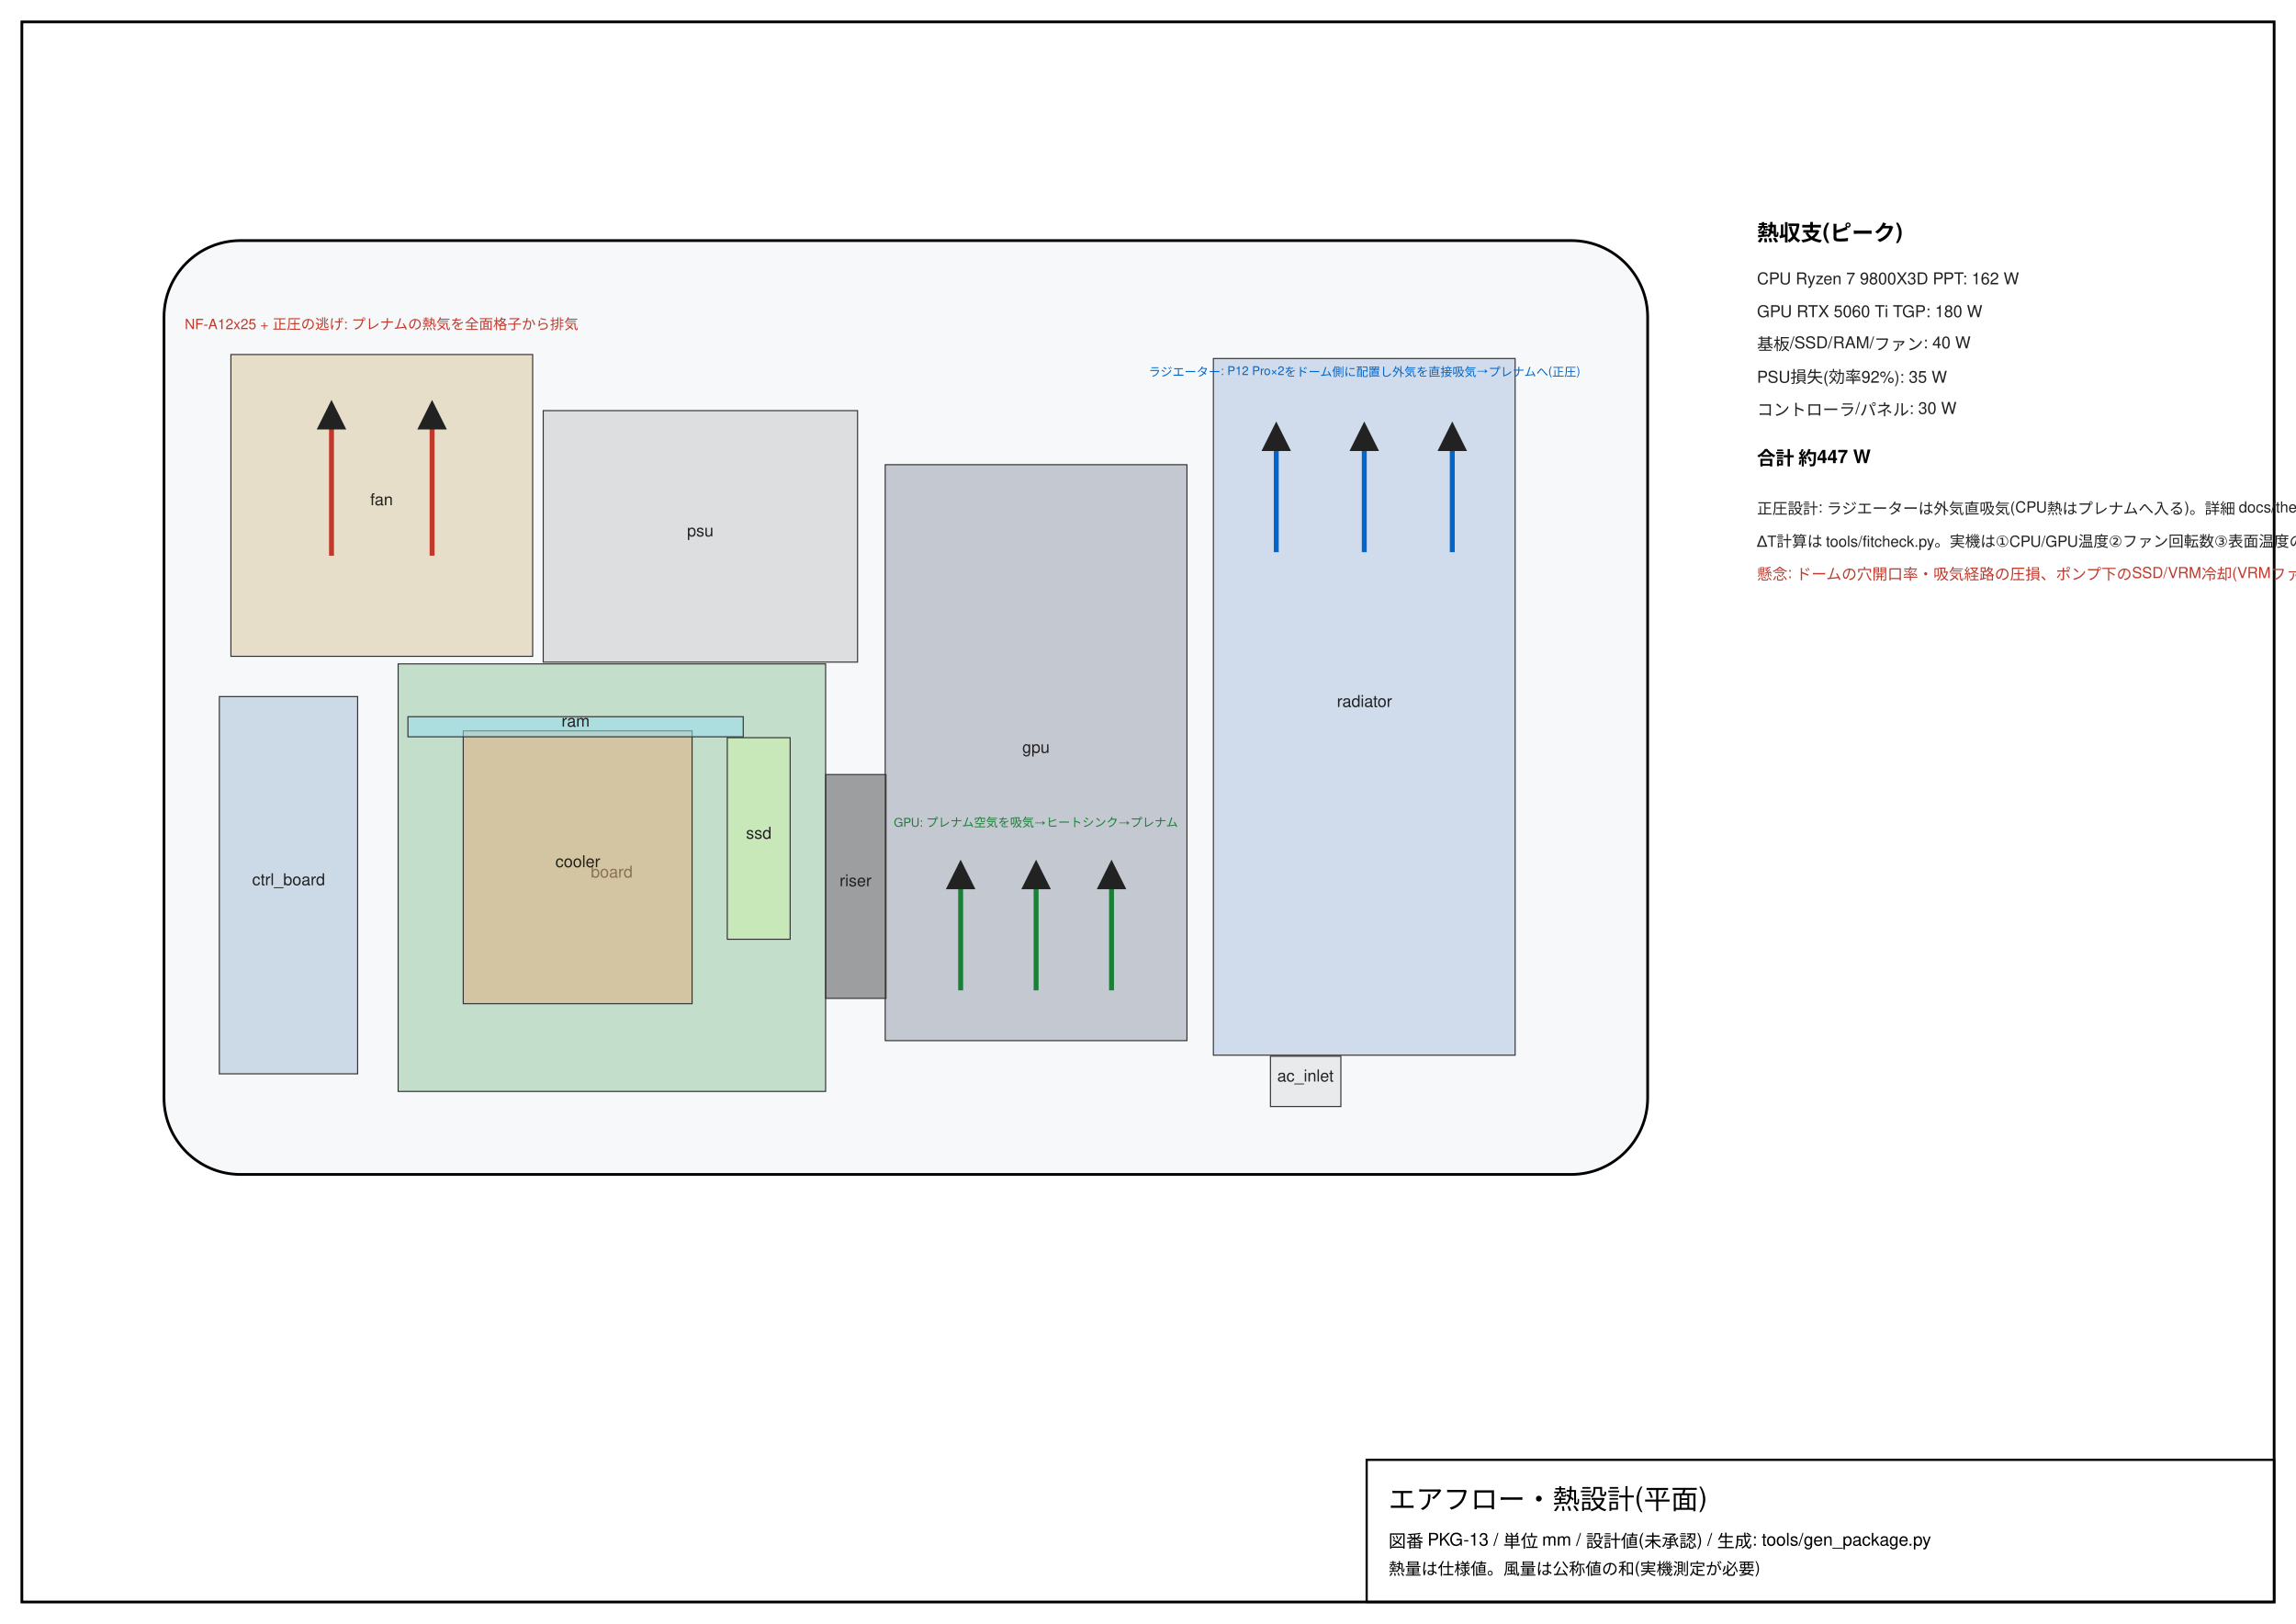
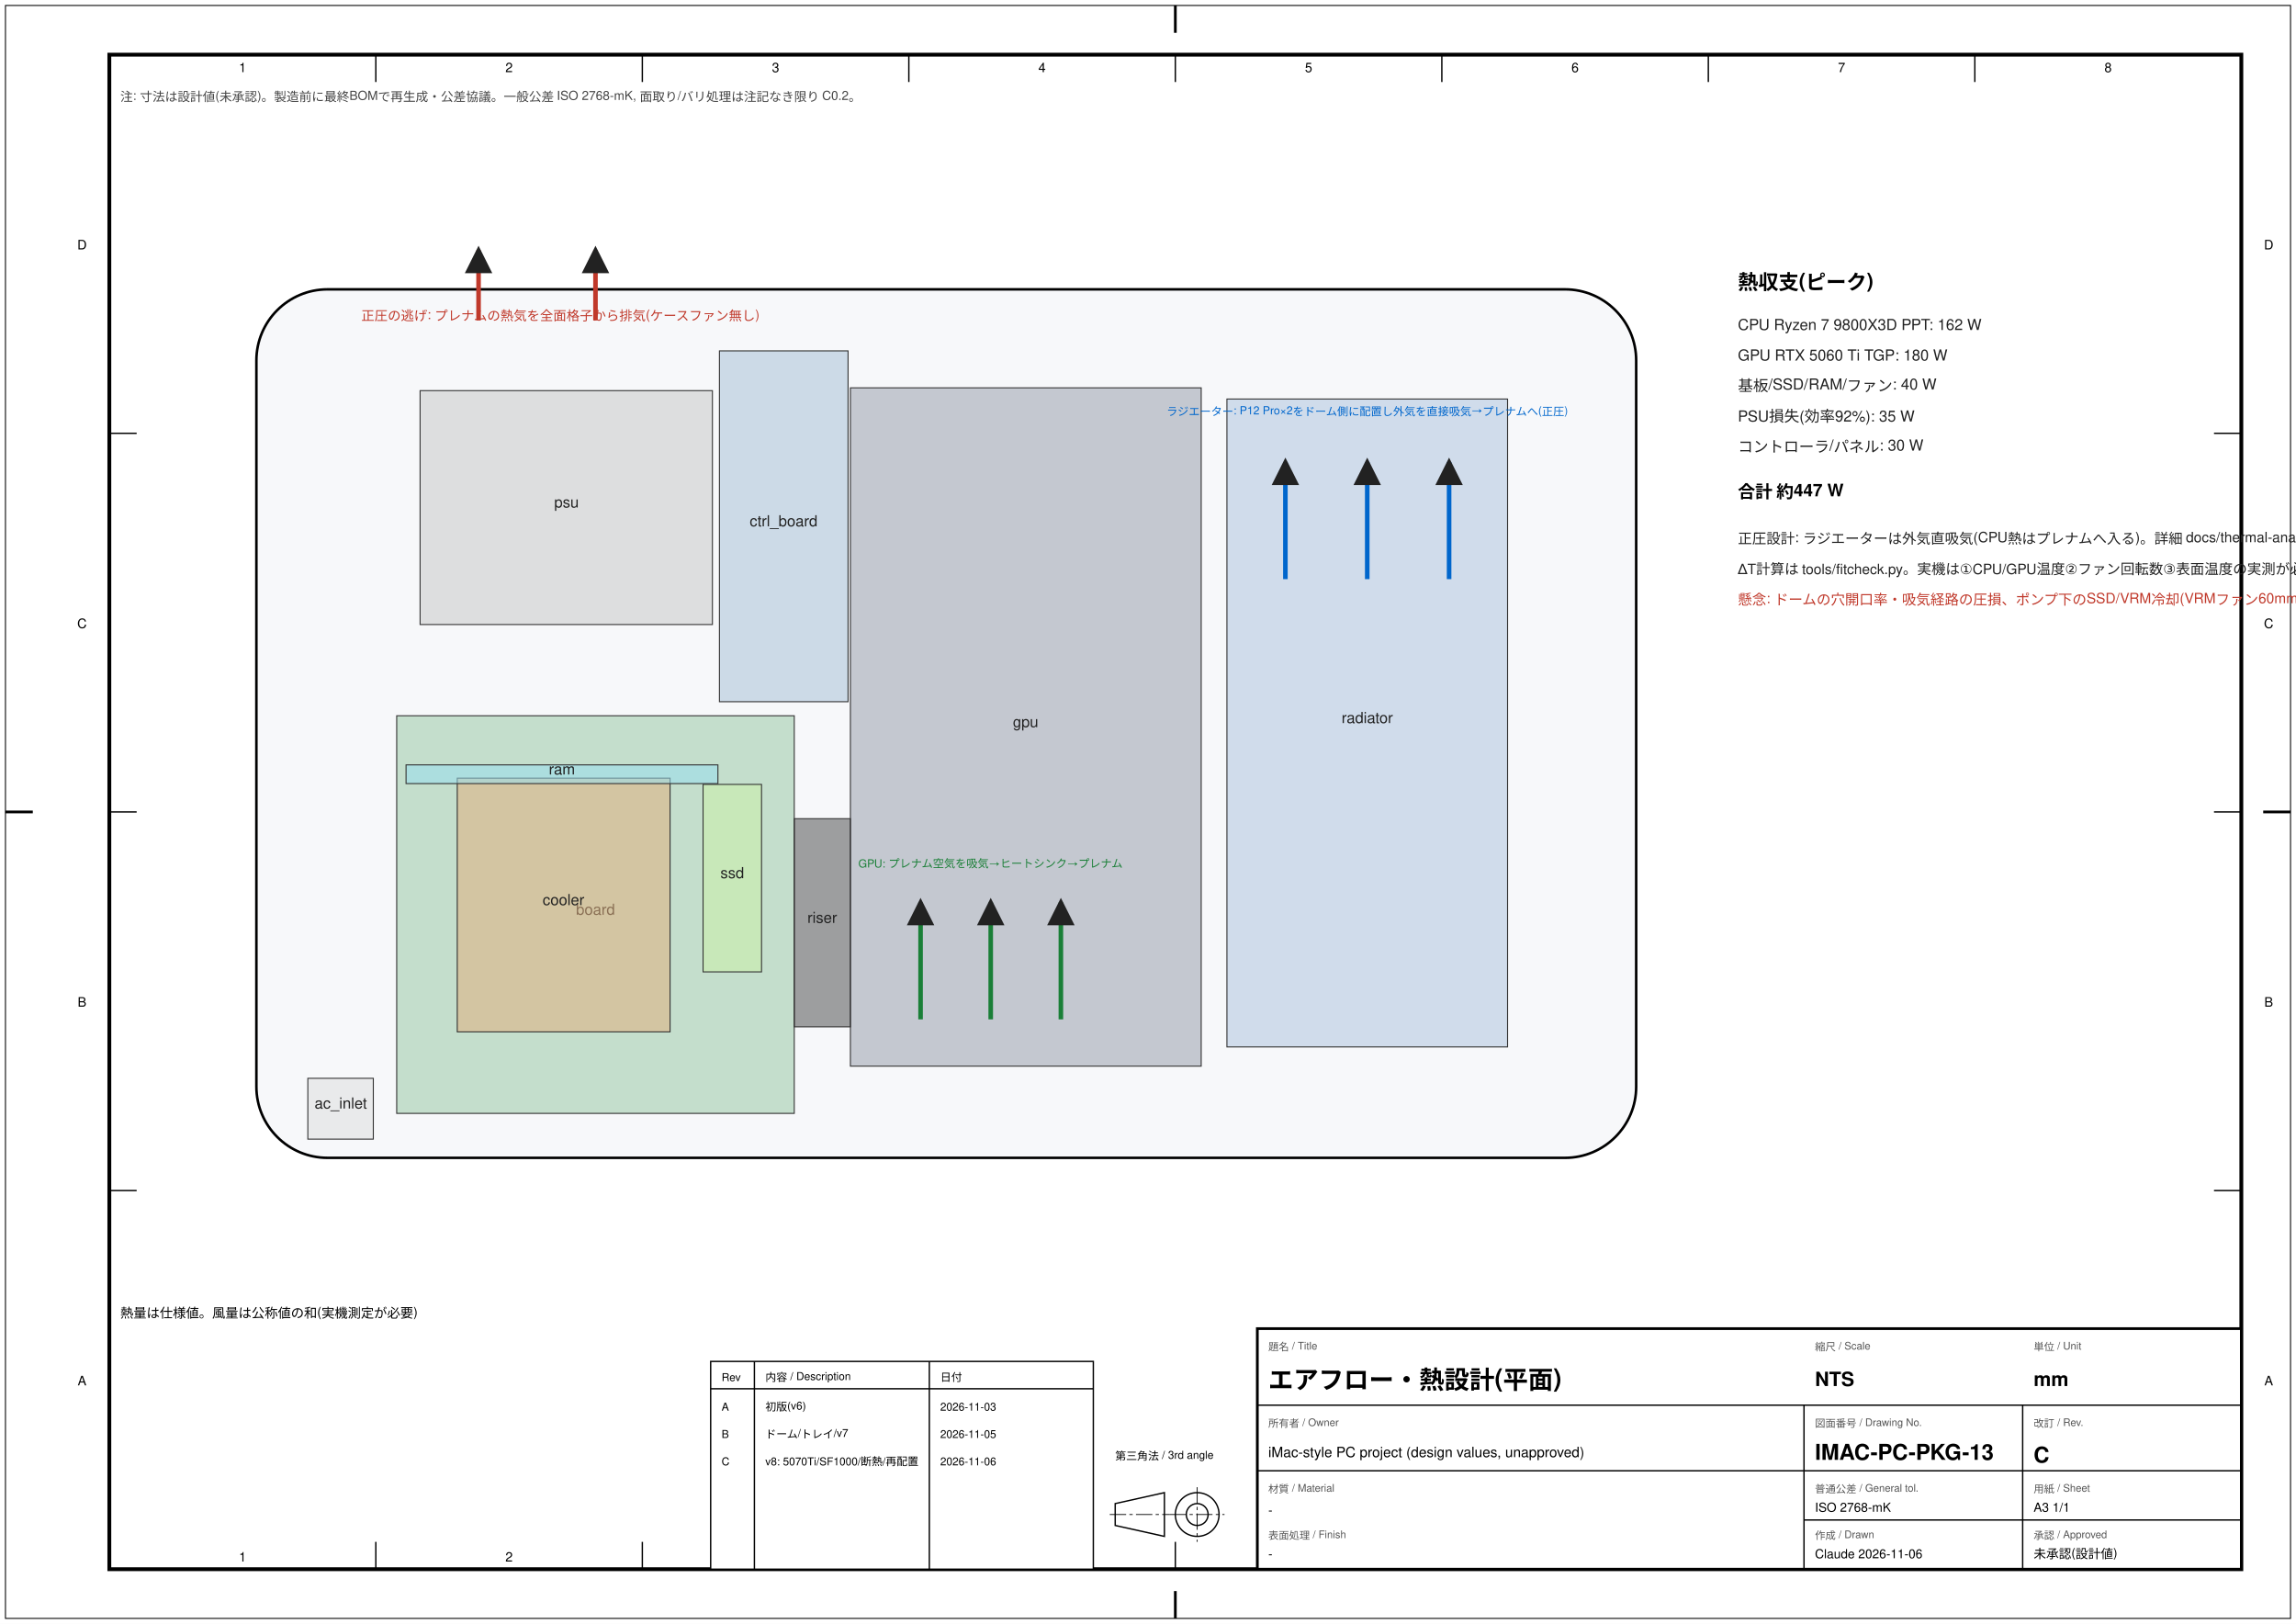
<svg xmlns="http://www.w3.org/2000/svg" viewBox="0 0 420 297" font-family="Helvetica,Arial,sans-serif">
  <defs>
    <marker id="ar" markerWidth="6" markerHeight="6" refX="5" refY="3" orient="auto">
      <path d="M0,0 L6,3 L0,6 z" fill="#222" />
    </marker>
    <marker id="ag" markerWidth="6" markerHeight="6" refX="5" refY="3" orient="auto">
      <path d="M0,0 L6,3 L0,6 z" fill="#1a7f37" />
    </marker>
  </defs>
  <rect width="100%" height="100%" fill="#fff" />
-   <rect x="4" y="4" width="412" height="289" fill="none" stroke="#000" stroke-width=".5" />
-   <rect x="250" y="267" width="166" height="26" fill="none" stroke="#000" stroke-width=".4" />
-   <text x="254" y="276" font-size="5">エアフロー・熱設計(平面)</text>
-   <text x="254" y="283" font-size="3.2">図番 PKG-13 / 単位 mm / 設計値(未承認) / 生成: tools/gen_package.py</text>
-   <text x="254" y="288" font-size="3">熱量は仕様値。風量は公称値の和(実機測定が必要)</text>
-   <rect x="30.00" y="44.00" width="271.40" height="170.80" rx="14" fill="#f7f8fa" fill-opacity="1" stroke="#000" stroke-width="0.5" />
-   <rect x="72.83" y="121.42" width="78.20" height="78.20" rx="0" fill="#9ac8a6" fill-opacity="0.55" stroke="#333" stroke-width="0.2" />
-   <text x="111.9" y="160.5" font-size="3" text-anchor="middle" fill="#222">board</text>
-   <rect x="84.74" y="133.67" width="41.86" height="49.90" rx="0" fill="#e0b080" fill-opacity="0.55" stroke="#333" stroke-width="0.2" />
-   <text x="105.7" y="158.6" font-size="3" text-anchor="middle" fill="#222">cooler</text>
-   <rect x="221.96" y="65.57" width="55.20" height="127.42" rx="0" fill="#b0c4de" fill-opacity="0.55" stroke="#333" stroke-width="0.2" />
-   <text x="249.6" y="129.3" font-size="3" text-anchor="middle" fill="#222">radiator</text>
-   <rect x="161.93" y="84.99" width="55.20" height="105.34" rx="0" fill="#9aa0ad" fill-opacity="0.55" stroke="#333" stroke-width="0.2" />
-   <text x="189.5" y="137.7" font-size="3" text-anchor="middle" fill="#222">gpu</text>
-   <rect x="151.03" y="141.66" width="11.04" height="40.94" rx="0" fill="#555" fill-opacity="0.55" stroke="#333" stroke-width="0.2" />
-   <text x="156.5" y="162.1" font-size="3" text-anchor="middle" fill="#222">riser</text>
-   <rect x="99.37" y="75.10" width="57.50" height="46.00" rx="0" fill="#c8c8c8" fill-opacity="0.55" stroke="#333" stroke-width="0.2" />
-   <text x="128.1" y="98.1" font-size="3" text-anchor="middle" fill="#222">psu</text>
-   <rect x="42.24" y="64.84" width="55.20" height="55.20" rx="0" fill="#d9c8a0" fill-opacity="0.55" stroke="#333" stroke-width="0.2" />
-   <text x="69.8" y="92.4" font-size="3" text-anchor="middle" fill="#222">fan</text>
-   <rect x="40.12" y="127.40" width="25.30" height="69.00" rx="0" fill="#a9c0d6" fill-opacity="0.55" stroke="#333" stroke-width="0.2" />
-   <text x="52.8" y="161.9" font-size="3" text-anchor="middle" fill="#222">ctrl_board</text>
-   <rect x="133.04" y="134.92" width="11.50" height="36.87" rx="0" fill="#ccf0aa" fill-opacity="0.55" stroke="#333" stroke-width="0.2" />
-   <text x="138.8" y="153.4" font-size="3" text-anchor="middle" fill="#222">ssd</text>
-   <rect x="74.62" y="131.08" width="61.34" height="3.68" rx="0" fill="#99ddee" fill-opacity="0.55" stroke="#333" stroke-width="0.2" />
-   <text x="105.3" y="132.9" font-size="3" text-anchor="middle" fill="#222">ram</text>
-   <rect x="232.40" y="193.18" width="12.88" height="9.20" rx="0" fill="#ddd" fill-opacity="0.55" stroke="#333" stroke-width="0.2" />
-   <text x="238.8" y="197.8" font-size="3" text-anchor="middle" fill="#222">ac_inlet</text>
-   <line x1="175.73" y1="181.13" x2="175.73" y2="158.13" stroke="#1a7f37" stroke-width="0.9" marker-end="url(#ar)" />
-   <line x1="189.53" y1="181.13" x2="189.53" y2="158.13" stroke="#1a7f37" stroke-width="0.9" marker-end="url(#ar)" />
-   <line x1="203.33" y1="181.13" x2="203.33" y2="158.13" stroke="#1a7f37" stroke-width="0.9" marker-end="url(#ar)" />
-   <text x="189.5" y="151.2" font-size="2.2" text-anchor="middle" fill="#1a7f37">GPU: プレナム空気を吸気→ヒートシンク→プレナム</text>
-   <line x1="233.46" y1="100.99" x2="233.46" y2="77.99" stroke="#06c" stroke-width="0.9" marker-end="url(#ar)" />
-   <line x1="249.56" y1="100.99" x2="249.56" y2="77.99" stroke="#06c" stroke-width="0.9" marker-end="url(#ar)" />
-   <line x1="265.66" y1="100.99" x2="265.66" y2="77.99" stroke="#06c" stroke-width="0.9" marker-end="url(#ar)" />
-   <text x="249.6" y="68.8" font-size="2.2" text-anchor="middle" fill="#06c">ラジエーター: P12 Pro×2をドーム側に配置し外気を直接吸気→プレナムへ(正圧)</text>
-   <line x1="60.64" y1="101.64" x2="60.64" y2="74.04" stroke="#c0392b" stroke-width="0.9" marker-end="url(#ar)" />
-   <line x1="79.04" y1="101.64" x2="79.04" y2="74.04" stroke="#c0392b" stroke-width="0.9" marker-end="url(#ar)" />
-   <text x="69.8" y="60.2" font-size="2.6" text-anchor="middle" fill="#c0392b">NF-A12x25 + 正圧の逃げ: プレナムの熱気を全面格子から排気</text>
-   <text x="321.4" y="44.0" font-size="4" text-anchor="start" fill="#000" font-weight="bold">熱収支(ピーク)</text>
-   <text x="321.4" y="52.0" font-size="3" text-anchor="start" fill="#222">CPU Ryzen 7 9800X3D PPT: 162 W</text>
-   <text x="321.4" y="58.0" font-size="3" text-anchor="start" fill="#222">GPU RTX 5060 Ti TGP: 180 W</text>
-   <text x="321.4" y="64.0" font-size="3" text-anchor="start" fill="#222">基板/SSD/RAM/ファン: 40 W</text>
-   <text x="321.4" y="70.0" font-size="3" text-anchor="start" fill="#222">PSU損失(効率92%): 35 W</text>
-   <text x="321.4" y="76.0" font-size="3" text-anchor="start" fill="#222">コントローラ/パネル: 30 W</text>
-   <text x="321.4" y="85.0" font-size="3.4" text-anchor="start" fill="#000" font-weight="bold">合計 約447 W</text>
-   <text x="321.4" y="94.0" font-size="2.8" text-anchor="start" fill="#222">正圧設計: ラジエーターは外気直吸気(CPU熱はプレナムへ入る)。詳細 docs/thermal-analysis.md</text>
-   <text x="321.4" y="100.0" font-size="2.8" text-anchor="start" fill="#222">ΔT計算は tools/fitcheck.py。実機は①CPU/GPU温度②ファン回転数③表面温度の実測が必須(未測定)。</text>
-   <text x="321.4" y="106.0" font-size="2.8" text-anchor="start" fill="#c0392b">懸念: ドームの穴開口率・吸気経路の圧損、ポンプ下のSSD/VRM冷却(VRMファン60mm付き)。</text>
+   <rect x="1" y="1" width="418" height="295" fill="none" stroke="#000" stroke-width=".18" />
+   <rect x="20" y="10" width="390" height="277" fill="none" stroke="#000" stroke-width=".7" />
+   <line x1="68.75" y1="10" x2="68.75" y2="15" stroke="#000" stroke-width="0.25" />
+   <line x1="68.75" y1="287" x2="68.75" y2="282" stroke="#000" stroke-width="0.25" />
+   <text x="44.38" y="13.20" font-size="2.4" text-anchor="middle" font-weight="normal" fill="#000">1</text>
+   <text x="44.38" y="285.60" font-size="2.4" text-anchor="middle" font-weight="normal" fill="#000">1</text>
+   <line x1="117.5" y1="10" x2="117.5" y2="15" stroke="#000" stroke-width="0.25" />
+   <line x1="117.5" y1="287" x2="117.5" y2="282" stroke="#000" stroke-width="0.25" />
+   <text x="93.12" y="13.20" font-size="2.4" text-anchor="middle" font-weight="normal" fill="#000">2</text>
+   <text x="93.12" y="285.60" font-size="2.4" text-anchor="middle" font-weight="normal" fill="#000">2</text>
+   <line x1="166.25" y1="10" x2="166.25" y2="15" stroke="#000" stroke-width="0.25" />
+   <line x1="166.25" y1="287" x2="166.25" y2="282" stroke="#000" stroke-width="0.25" />
+   <text x="141.88" y="13.20" font-size="2.4" text-anchor="middle" font-weight="normal" fill="#000">3</text>
+   <text x="141.88" y="285.60" font-size="2.4" text-anchor="middle" font-weight="normal" fill="#000">3</text>
+   <line x1="215.0" y1="10" x2="215.0" y2="15" stroke="#000" stroke-width="0.25" />
+   <line x1="215.0" y1="287" x2="215.0" y2="282" stroke="#000" stroke-width="0.25" />
+   <text x="190.62" y="13.20" font-size="2.4" text-anchor="middle" font-weight="normal" fill="#000">4</text>
+   <text x="190.62" y="285.60" font-size="2.4" text-anchor="middle" font-weight="normal" fill="#000">4</text>
+   <line x1="263.75" y1="10" x2="263.75" y2="15" stroke="#000" stroke-width="0.25" />
+   <line x1="263.75" y1="287" x2="263.75" y2="282" stroke="#000" stroke-width="0.25" />
+   <text x="239.38" y="13.20" font-size="2.4" text-anchor="middle" font-weight="normal" fill="#000">5</text>
+   <text x="239.38" y="285.60" font-size="2.4" text-anchor="middle" font-weight="normal" fill="#000">5</text>
+   <line x1="312.5" y1="10" x2="312.5" y2="15" stroke="#000" stroke-width="0.25" />
+   <line x1="312.5" y1="287" x2="312.5" y2="282" stroke="#000" stroke-width="0.25" />
+   <text x="288.12" y="13.20" font-size="2.4" text-anchor="middle" font-weight="normal" fill="#000">6</text>
+   <text x="288.12" y="285.60" font-size="2.4" text-anchor="middle" font-weight="normal" fill="#000">6</text>
+   <line x1="361.25" y1="10" x2="361.25" y2="15" stroke="#000" stroke-width="0.25" />
+   <line x1="361.25" y1="287" x2="361.25" y2="282" stroke="#000" stroke-width="0.25" />
+   <text x="336.88" y="13.20" font-size="2.4" text-anchor="middle" font-weight="normal" fill="#000">7</text>
+   <text x="336.88" y="285.60" font-size="2.4" text-anchor="middle" font-weight="normal" fill="#000">7</text>
+   <text x="385.62" y="13.20" font-size="2.4" text-anchor="middle" font-weight="normal" fill="#000">8</text>
+   <text x="385.62" y="285.60" font-size="2.4" text-anchor="middle" font-weight="normal" fill="#000">8</text>
+   <line x1="20" y1="79.25" x2="25" y2="79.25" stroke="#000" stroke-width="0.25" />
+   <line x1="410" y1="79.25" x2="405" y2="79.25" stroke="#000" stroke-width="0.25" />
+   <line x1="20" y1="148.5" x2="25" y2="148.5" stroke="#000" stroke-width="0.25" />
+   <line x1="410" y1="148.5" x2="405" y2="148.5" stroke="#000" stroke-width="0.25" />
+   <line x1="20" y1="217.75" x2="25" y2="217.75" stroke="#000" stroke-width="0.25" />
+   <line x1="410" y1="217.75" x2="405" y2="217.75" stroke="#000" stroke-width="0.25" />
+   <text x="15.00" y="45.62" font-size="2.4" text-anchor="middle" font-weight="normal" fill="#000">D</text>
+   <text x="415.00" y="45.62" font-size="2.4" text-anchor="middle" font-weight="normal" fill="#000">D</text>
+   <text x="15.00" y="114.88" font-size="2.4" text-anchor="middle" font-weight="normal" fill="#000">C</text>
+   <text x="415.00" y="114.88" font-size="2.4" text-anchor="middle" font-weight="normal" fill="#000">C</text>
+   <text x="15.00" y="184.12" font-size="2.4" text-anchor="middle" font-weight="normal" fill="#000">B</text>
+   <text x="415.00" y="184.12" font-size="2.4" text-anchor="middle" font-weight="normal" fill="#000">B</text>
+   <text x="15.00" y="253.38" font-size="2.4" text-anchor="middle" font-weight="normal" fill="#000">A</text>
+   <text x="415.00" y="253.38" font-size="2.4" text-anchor="middle" font-weight="normal" fill="#000">A</text>
+   <line x1="1" y1="148.5" x2="6" y2="148.5" stroke="#000" stroke-width="0.5" />
+   <line x1="414" y1="148.5" x2="419" y2="148.5" stroke="#000" stroke-width="0.5" />
+   <line x1="215.0" y1="1" x2="215.0" y2="6" stroke="#000" stroke-width="0.5" />
+   <line x1="215.0" y1="291" x2="215.0" y2="296" stroke="#000" stroke-width="0.5" />
+   <rect x="230" y="243" width="180" height="44" fill="#fff" stroke="#000" stroke-width=".5" />
+   <line x1="230" y1="257" x2="410" y2="257" stroke="#000" stroke-width="0.25" />
+   <line x1="230" y1="269" x2="410" y2="269" stroke="#000" stroke-width="0.25" />
+   <line x1="330" y1="257" x2="330" y2="287" stroke="#000" stroke-width="0.25" />
+   <line x1="370" y1="257" x2="370" y2="287" stroke="#000" stroke-width="0.25" />
+   <line x1="330" y1="278" x2="410" y2="278" stroke="#000" stroke-width="0.25" />
+   <text x="232.00" y="247.00" font-size="1.9" text-anchor="start" font-weight="normal" fill="#555">題名 / Title</text>
+   <text x="232.00" y="254.00" font-size="4.6" text-anchor="start" font-weight="bold" fill="#000">エアフロー・熱設計(平面)</text>
+   <text x="232.00" y="261.00" font-size="1.9" text-anchor="start" font-weight="normal" fill="#555">所有者 / Owner</text>
+   <text x="232.00" y="266.50" font-size="2.6" text-anchor="start" font-weight="normal" fill="#000">iMac-style PC project (design values, unapproved)</text>
+   <text x="232.00" y="273.00" font-size="1.9" text-anchor="start" font-weight="normal" fill="#555">材質 / Material</text>
+   <text x="232.00" y="277.00" font-size="2.3" text-anchor="start" font-weight="normal" fill="#000">-</text>
+   <text x="232.00" y="281.50" font-size="1.9" text-anchor="start" font-weight="normal" fill="#555">表面処理 / Finish</text>
+   <text x="232.00" y="285.00" font-size="2.3" text-anchor="start" font-weight="normal" fill="#000">-</text>
+   <text x="332.00" y="261.00" font-size="1.9" text-anchor="start" font-weight="normal" fill="#555">図面番号 / Drawing No.</text>
+   <text x="332.00" y="267.00" font-size="4.0" text-anchor="start" font-weight="bold" fill="#000">IMAC-PC-PKG-13</text>
+   <text x="332.00" y="273.00" font-size="1.9" text-anchor="start" font-weight="normal" fill="#555">普通公差 / General tol.</text>
+   <text x="332.00" y="276.50" font-size="2.3" text-anchor="start" font-weight="normal" fill="#000">ISO 2768-mK</text>
+   <text x="372.00" y="261.00" font-size="1.9" text-anchor="start" font-weight="normal" fill="#555">改訂 / Rev.</text>
+   <text x="372.00" y="267.50" font-size="4.0" text-anchor="start" font-weight="bold" fill="#000">C</text>
+   <text x="372.00" y="273.00" font-size="1.9" text-anchor="start" font-weight="normal" fill="#555">用紙 / Sheet</text>
+   <text x="372.00" y="276.50" font-size="2.3" text-anchor="start" font-weight="normal" fill="#000">A3  1/1</text>
+   <text x="332.00" y="247.00" font-size="1.9" text-anchor="start" font-weight="normal" fill="#555">縮尺 / Scale</text>
+   <text x="332.00" y="253.50" font-size="3.6" text-anchor="start" font-weight="bold" fill="#000">NTS</text>
+   <text x="372.00" y="247.00" font-size="1.9" text-anchor="start" font-weight="normal" fill="#555">単位 / Unit</text>
+   <text x="372.00" y="253.50" font-size="3.6" text-anchor="start" font-weight="bold" fill="#000">mm</text>
+   <text x="332.00" y="281.50" font-size="1.9" text-anchor="start" font-weight="normal" fill="#555">作成 / Drawn</text>
+   <text x="332.00" y="285.00" font-size="2.3" text-anchor="start" font-weight="normal" fill="#000">Claude 2026-11-06</text>
+   <text x="372.00" y="281.50" font-size="1.9" text-anchor="start" font-weight="normal" fill="#555">承認 / Approved</text>
+   <text x="372.00" y="285.00" font-size="2.3" text-anchor="start" font-weight="normal" fill="#000">未承認(設計値)</text>
+   <g transform="translate(204,273)" stroke="#000" stroke-width=".25" fill="none">
+     <path d="M0,2 L9,0 L9,8 L0,6 Z" />
+     <line x1="-1" y1="4" x2="10" y2="4" stroke="#000" stroke-width="0.15" stroke-dasharray="3,0.6,0.6,0.6" />
+     <circle cx="15" cy="4" r="4" />
+     <circle cx="15" cy="4" r="2" />
+     <line x1="10" y1="4" x2="20" y2="4" stroke="#000" stroke-width="0.15" stroke-dasharray="3,0.6,0.6,0.6" />
+     <line x1="15" y1="-1" x2="15" y2="9" stroke="#000" stroke-width="0.15" stroke-dasharray="3,0.6,0.6,0.6" />
+   </g>
+   <text x="204.00" y="267.00" font-size="2.0" text-anchor="start" font-weight="normal" fill="#000">第三角法 / 3rd angle</text>
+   <rect x="130" y="249" width="70" height="38" fill="#fff" stroke="#000" stroke-width=".25" />
+   <line x1="130" y1="254" x2="200" y2="254" stroke="#000" stroke-width="0.25" />
+   <line x1="138" y1="249" x2="138" y2="287" stroke="#000" stroke-width="0.25" />
+   <line x1="170" y1="249" x2="170" y2="287" stroke="#000" stroke-width="0.25" />
+   <text x="132.00" y="252.60" font-size="2.0" text-anchor="start" font-weight="normal" fill="#000">Rev</text>
+   <text x="140.00" y="252.60" font-size="2.0" text-anchor="start" font-weight="normal" fill="#000">内容 / Description</text>
+   <text x="172.00" y="252.60" font-size="2.0" text-anchor="start" font-weight="normal" fill="#000">日付</text>
+   <text x="132.00" y="258.00" font-size="2.0" text-anchor="start" font-weight="normal" fill="#000">A</text>
+   <text x="140.00" y="258.00" font-size="2.0" text-anchor="start" font-weight="normal" fill="#000">初版(v6)</text>
+   <text x="172.00" y="258.00" font-size="2.0" text-anchor="start" font-weight="normal" fill="#000">2026-11-03</text>
+   <text x="132.00" y="263.00" font-size="2.0" text-anchor="start" font-weight="normal" fill="#000">B</text>
+   <text x="140.00" y="263.00" font-size="2.0" text-anchor="start" font-weight="normal" fill="#000">ドーム/トレイ/v7</text>
+   <text x="172.00" y="263.00" font-size="2.0" text-anchor="start" font-weight="normal" fill="#000">2026-11-05</text>
+   <text x="132.00" y="268.00" font-size="2.0" text-anchor="start" font-weight="normal" fill="#000">C</text>
+   <text x="140.00" y="268.00" font-size="2.0" text-anchor="start" font-weight="normal" fill="#000">v8: 5070Ti/SF1000/断熱/再配置</text>
+   <text x="172.00" y="268.00" font-size="2.0" text-anchor="start" font-weight="normal" fill="#000">2026-11-06</text>
+   <text x="22.00" y="241.00" font-size="2.4" text-anchor="start" font-weight="normal" fill="#000">熱量は仕様値。風量は公称値の和(実機測定が必要)</text>
+   <text x="22.00" y="18.50" font-size="2.3" text-anchor="start" font-weight="normal" fill="#444">注: 寸法は設計値(未承認)。製造前に最終BOMで再生成・公差協議。一般公差 ISO 2768-mK, 面取り/バリ処理は注記なき限り C0.2。</text>
+   <g transform="translate(19,12) scale(0.93)">
+     <rect x="30.00" y="44.00" width="271.40" height="170.80" rx="14" fill="#f7f8fa" fill-opacity="1" stroke="#000" stroke-width="0.5" />
+     <rect x="57.60" y="127.86" width="78.20" height="78.20" rx="0" fill="#9ac8a6" fill-opacity="0.55" stroke="#333" stroke-width="0.2" />
+     <text x="96.7" y="167.0" font-size="3" text-anchor="middle" fill="#222">board</text>
+     <rect x="69.51" y="140.13" width="41.86" height="49.90" rx="0" fill="#e0b080" fill-opacity="0.55" stroke="#333" stroke-width="0.2" />
+     <text x="90.4" y="165.1" font-size="3" text-anchor="middle" fill="#222">cooler</text>
+     <rect x="220.90" y="65.57" width="55.20" height="127.42" rx="0" fill="#b0c4de" fill-opacity="0.55" stroke="#333" stroke-width="0.2" />
+     <text x="248.5" y="129.3" font-size="3" text-anchor="middle" fill="#222">radiator</text>
+     <rect x="146.84" y="63.37" width="69.00" height="133.40" rx="0" fill="#9aa0ad" fill-opacity="0.55" stroke="#333" stroke-width="0.2" />
+     <text x="181.3" y="130.1" font-size="3" text-anchor="middle" fill="#222">gpu</text>
+     <rect x="135.80" y="148.10" width="11.04" height="40.94" rx="0" fill="#555" fill-opacity="0.55" stroke="#333" stroke-width="0.2" />
+     <text x="141.3" y="168.6" font-size="3" text-anchor="middle" fill="#222">riser</text>
+     <rect x="62.20" y="63.92" width="57.50" height="46.00" rx="0" fill="#c8c8c8" fill-opacity="0.55" stroke="#333" stroke-width="0.2" />
+     <text x="91.0" y="86.9" font-size="3" text-anchor="middle" fill="#222">psu</text>
+     <rect x="121.08" y="56.10" width="25.30" height="69.00" rx="0" fill="#a9c0d6" fill-opacity="0.55" stroke="#333" stroke-width="0.2" />
+     <text x="133.7" y="90.6" font-size="3" text-anchor="middle" fill="#222">ctrl_board</text>
+     <rect x="117.86" y="141.36" width="11.50" height="36.87" rx="0" fill="#ccf0aa" fill-opacity="0.55" stroke="#333" stroke-width="0.2" />
+     <text x="123.6" y="159.8" font-size="3" text-anchor="middle" fill="#222">ssd</text>
+     <rect x="59.44" y="137.52" width="61.34" height="3.68" rx="0" fill="#99ddee" fill-opacity="0.55" stroke="#333" stroke-width="0.2" />
+     <text x="90.1" y="139.4" font-size="3" text-anchor="middle" fill="#222">ram</text>
+     <rect x="40.12" y="199.16" width="12.88" height="11.96" rx="0" fill="#ddd" fill-opacity="0.55" stroke="#333" stroke-width="0.2" />
+     <text x="46.6" y="205.1" font-size="3" text-anchor="middle" fill="#222">ac_inlet</text>
+     <line x1="160.64" y1="187.57" x2="160.64" y2="164.57" stroke="#1a7f37" stroke-width="0.9" marker-end="url(#ar)" />
+     <line x1="174.44" y1="187.57" x2="174.44" y2="164.57" stroke="#1a7f37" stroke-width="0.9" marker-end="url(#ar)" />
+     <line x1="188.24" y1="187.57" x2="188.24" y2="164.57" stroke="#1a7f37" stroke-width="0.9" marker-end="url(#ar)" />
+     <text x="174.4" y="157.7" font-size="2.2" text-anchor="middle" fill="#1a7f37">GPU: プレナム空気を吸気→ヒートシンク→プレナム</text>
+     <line x1="232.40" y1="100.99" x2="232.40" y2="77.99" stroke="#06c" stroke-width="0.9" marker-end="url(#ar)" />
+     <line x1="248.50" y1="100.99" x2="248.50" y2="77.99" stroke="#06c" stroke-width="0.9" marker-end="url(#ar)" />
+     <line x1="264.60" y1="100.99" x2="264.60" y2="77.99" stroke="#06c" stroke-width="0.9" marker-end="url(#ar)" />
+     <text x="248.5" y="68.8" font-size="2.2" text-anchor="middle" fill="#06c">ラジエーター: P12 Pro×2をドーム側に配置し外気を直接吸気→プレナムへ(正圧)</text>
+     <line x1="73.70" y1="50.12" x2="73.70" y2="36.32" stroke="#c0392b" stroke-width="0.9" marker-end="url(#ar)" />
+     <line x1="96.70" y1="50.12" x2="96.70" y2="36.32" stroke="#c0392b" stroke-width="0.9" marker-end="url(#ar)" />
+     <text x="89.8" y="50.1" font-size="2.6" text-anchor="middle" fill="#c0392b">正圧の逃げ: プレナムの熱気を全面格子から排気(ケースファン無し)</text>
+     <text x="321.4" y="44.0" font-size="4" text-anchor="start" fill="#000" font-weight="bold">熱収支(ピーク)</text>
+     <text x="321.4" y="52.0" font-size="3" text-anchor="start" fill="#222">CPU Ryzen 7 9800X3D PPT: 162 W</text>
+     <text x="321.4" y="58.0" font-size="3" text-anchor="start" fill="#222">GPU RTX 5060 Ti TGP: 180 W</text>
+     <text x="321.4" y="64.0" font-size="3" text-anchor="start" fill="#222">基板/SSD/RAM/ファン: 40 W</text>
+     <text x="321.4" y="70.0" font-size="3" text-anchor="start" fill="#222">PSU損失(効率92%): 35 W</text>
+     <text x="321.4" y="76.0" font-size="3" text-anchor="start" fill="#222">コントローラ/パネル: 30 W</text>
+     <text x="321.4" y="85.0" font-size="3.4" text-anchor="start" fill="#000" font-weight="bold">合計 約447 W</text>
+     <text x="321.4" y="94.0" font-size="2.8" text-anchor="start" fill="#222">正圧設計: ラジエーターは外気直吸気(CPU熱はプレナムへ入る)。詳細 docs/thermal-analysis.md</text>
+     <text x="321.4" y="100.0" font-size="2.8" text-anchor="start" fill="#222">ΔT計算は tools/fitcheck.py。実機は①CPU/GPU温度②ファン回転数③表面温度の実測が必須(未測定)。</text>
+     <text x="321.4" y="106.0" font-size="2.8" text-anchor="start" fill="#c0392b">懸念: ドームの穴開口率・吸気経路の圧損、ポンプ下のSSD/VRM冷却(VRMファン60mm付き)。</text>
+   </g>
</svg>
